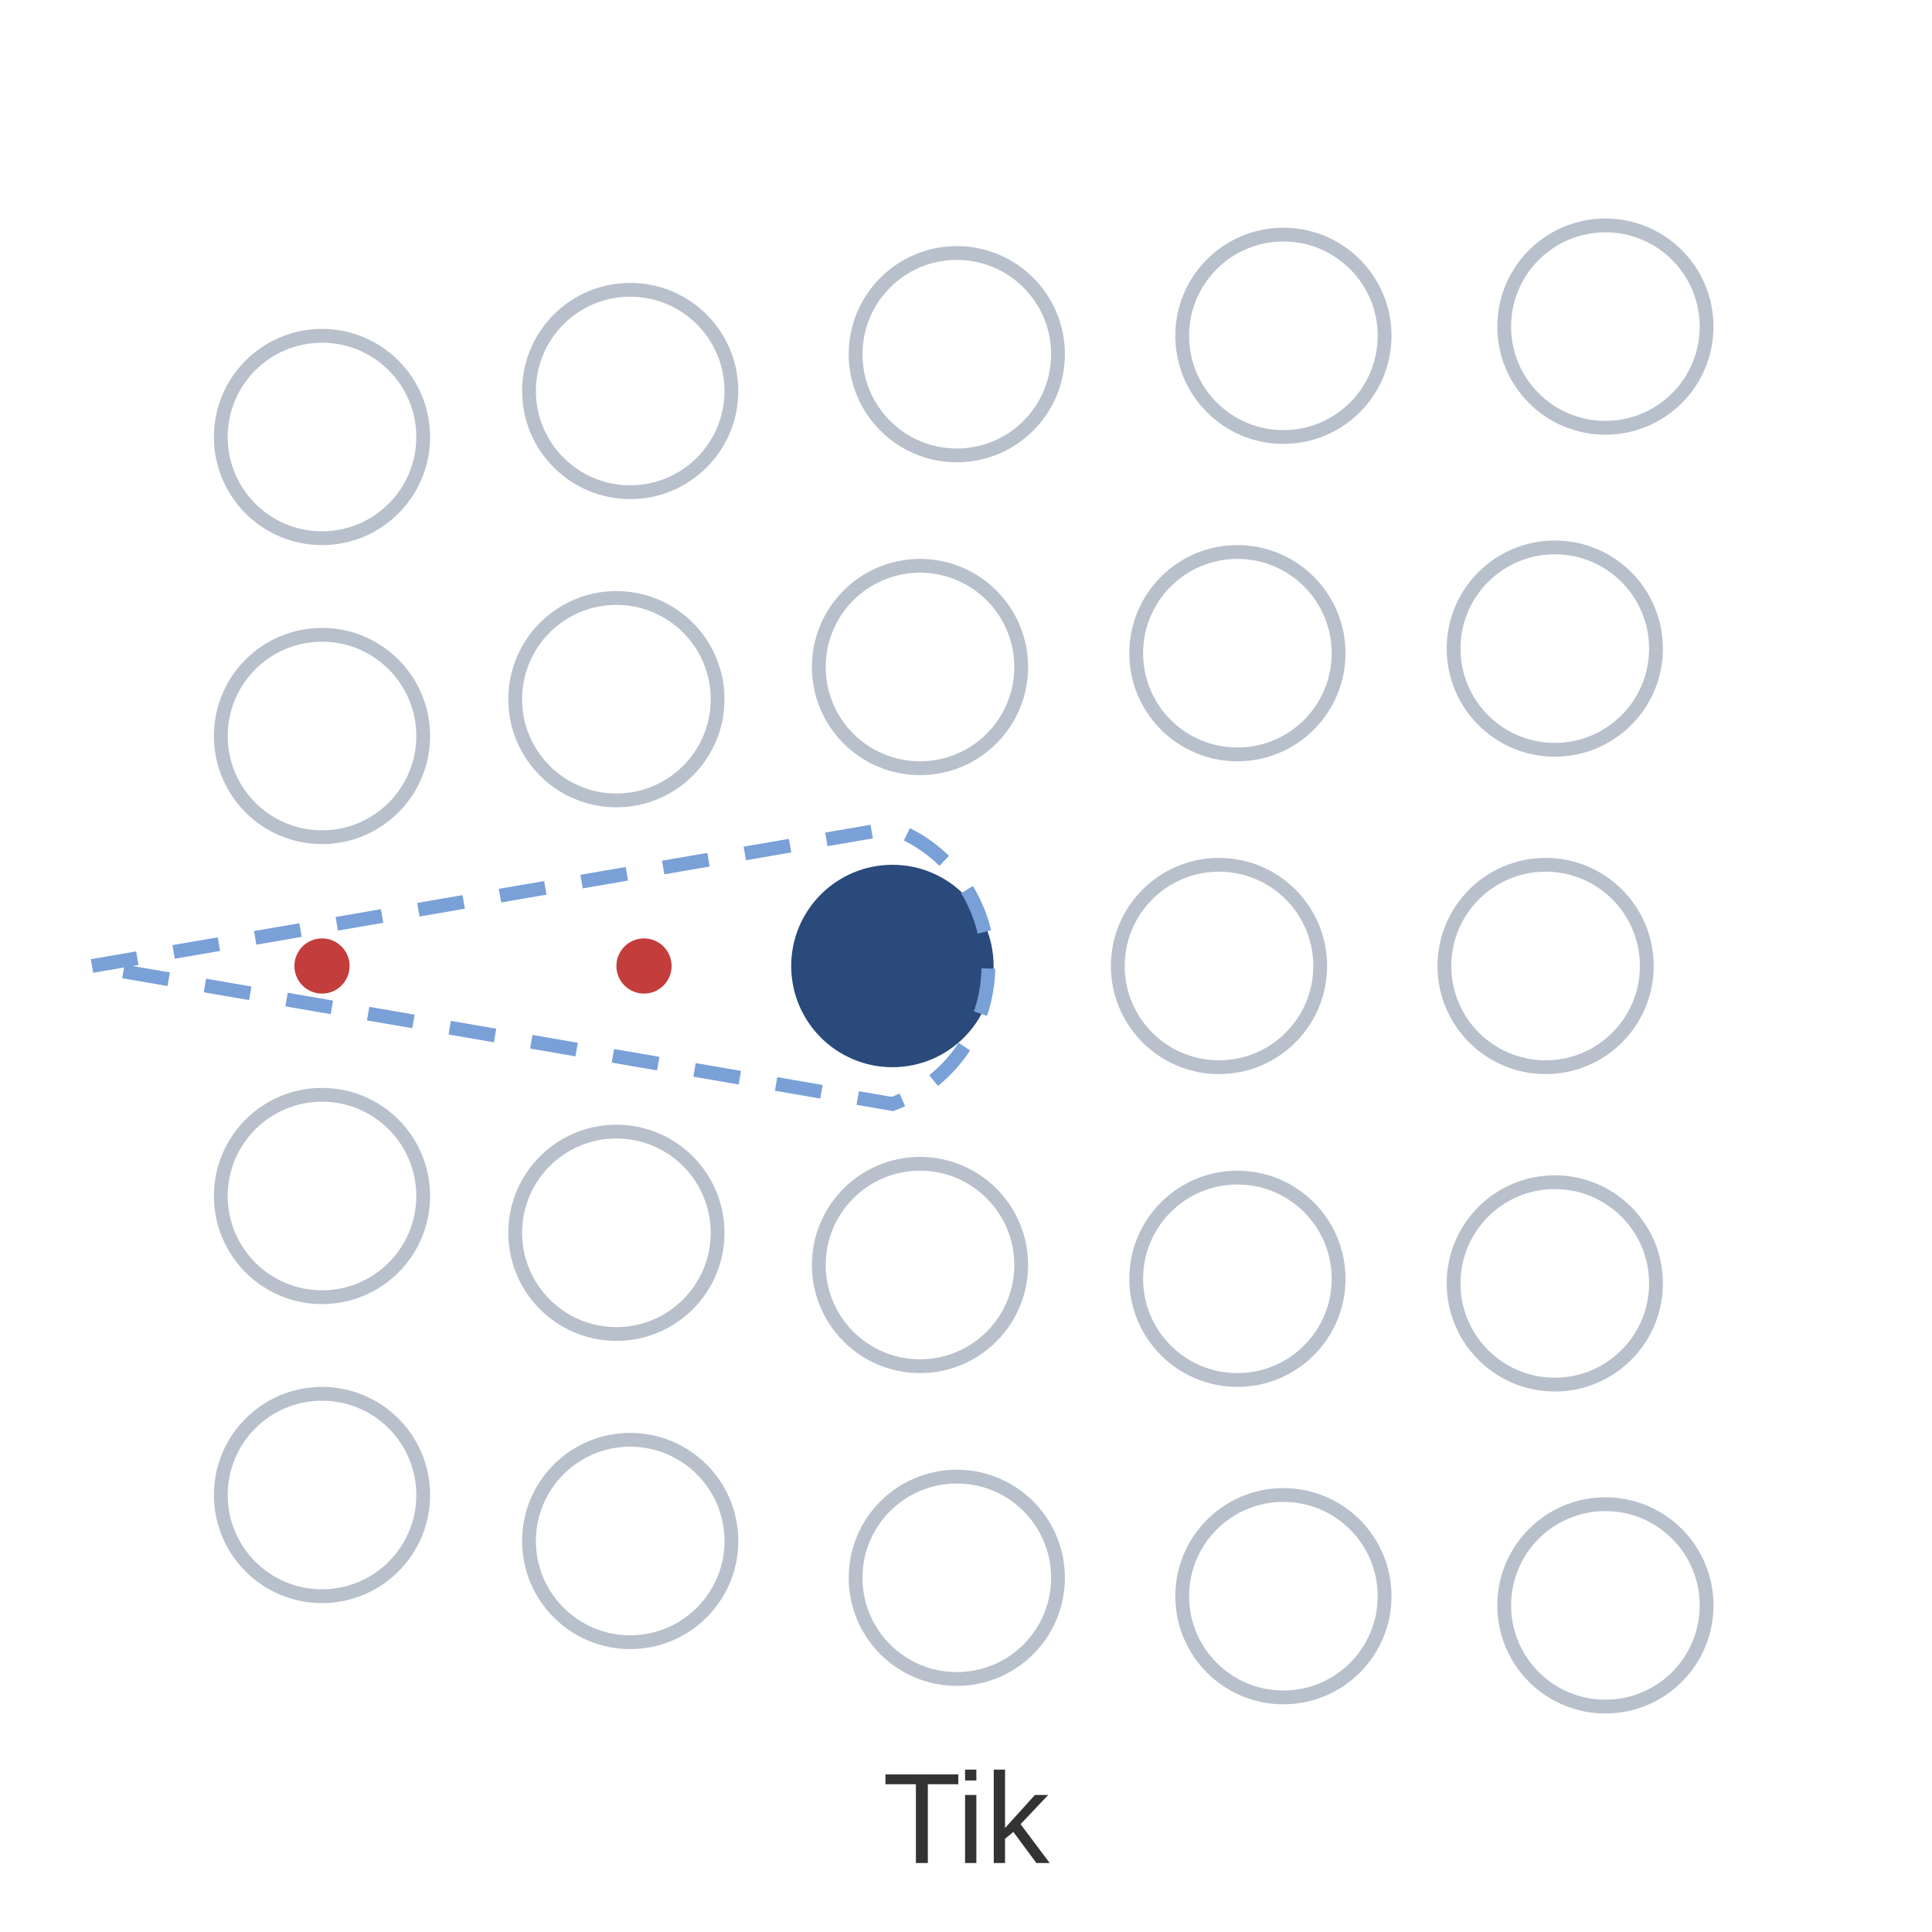
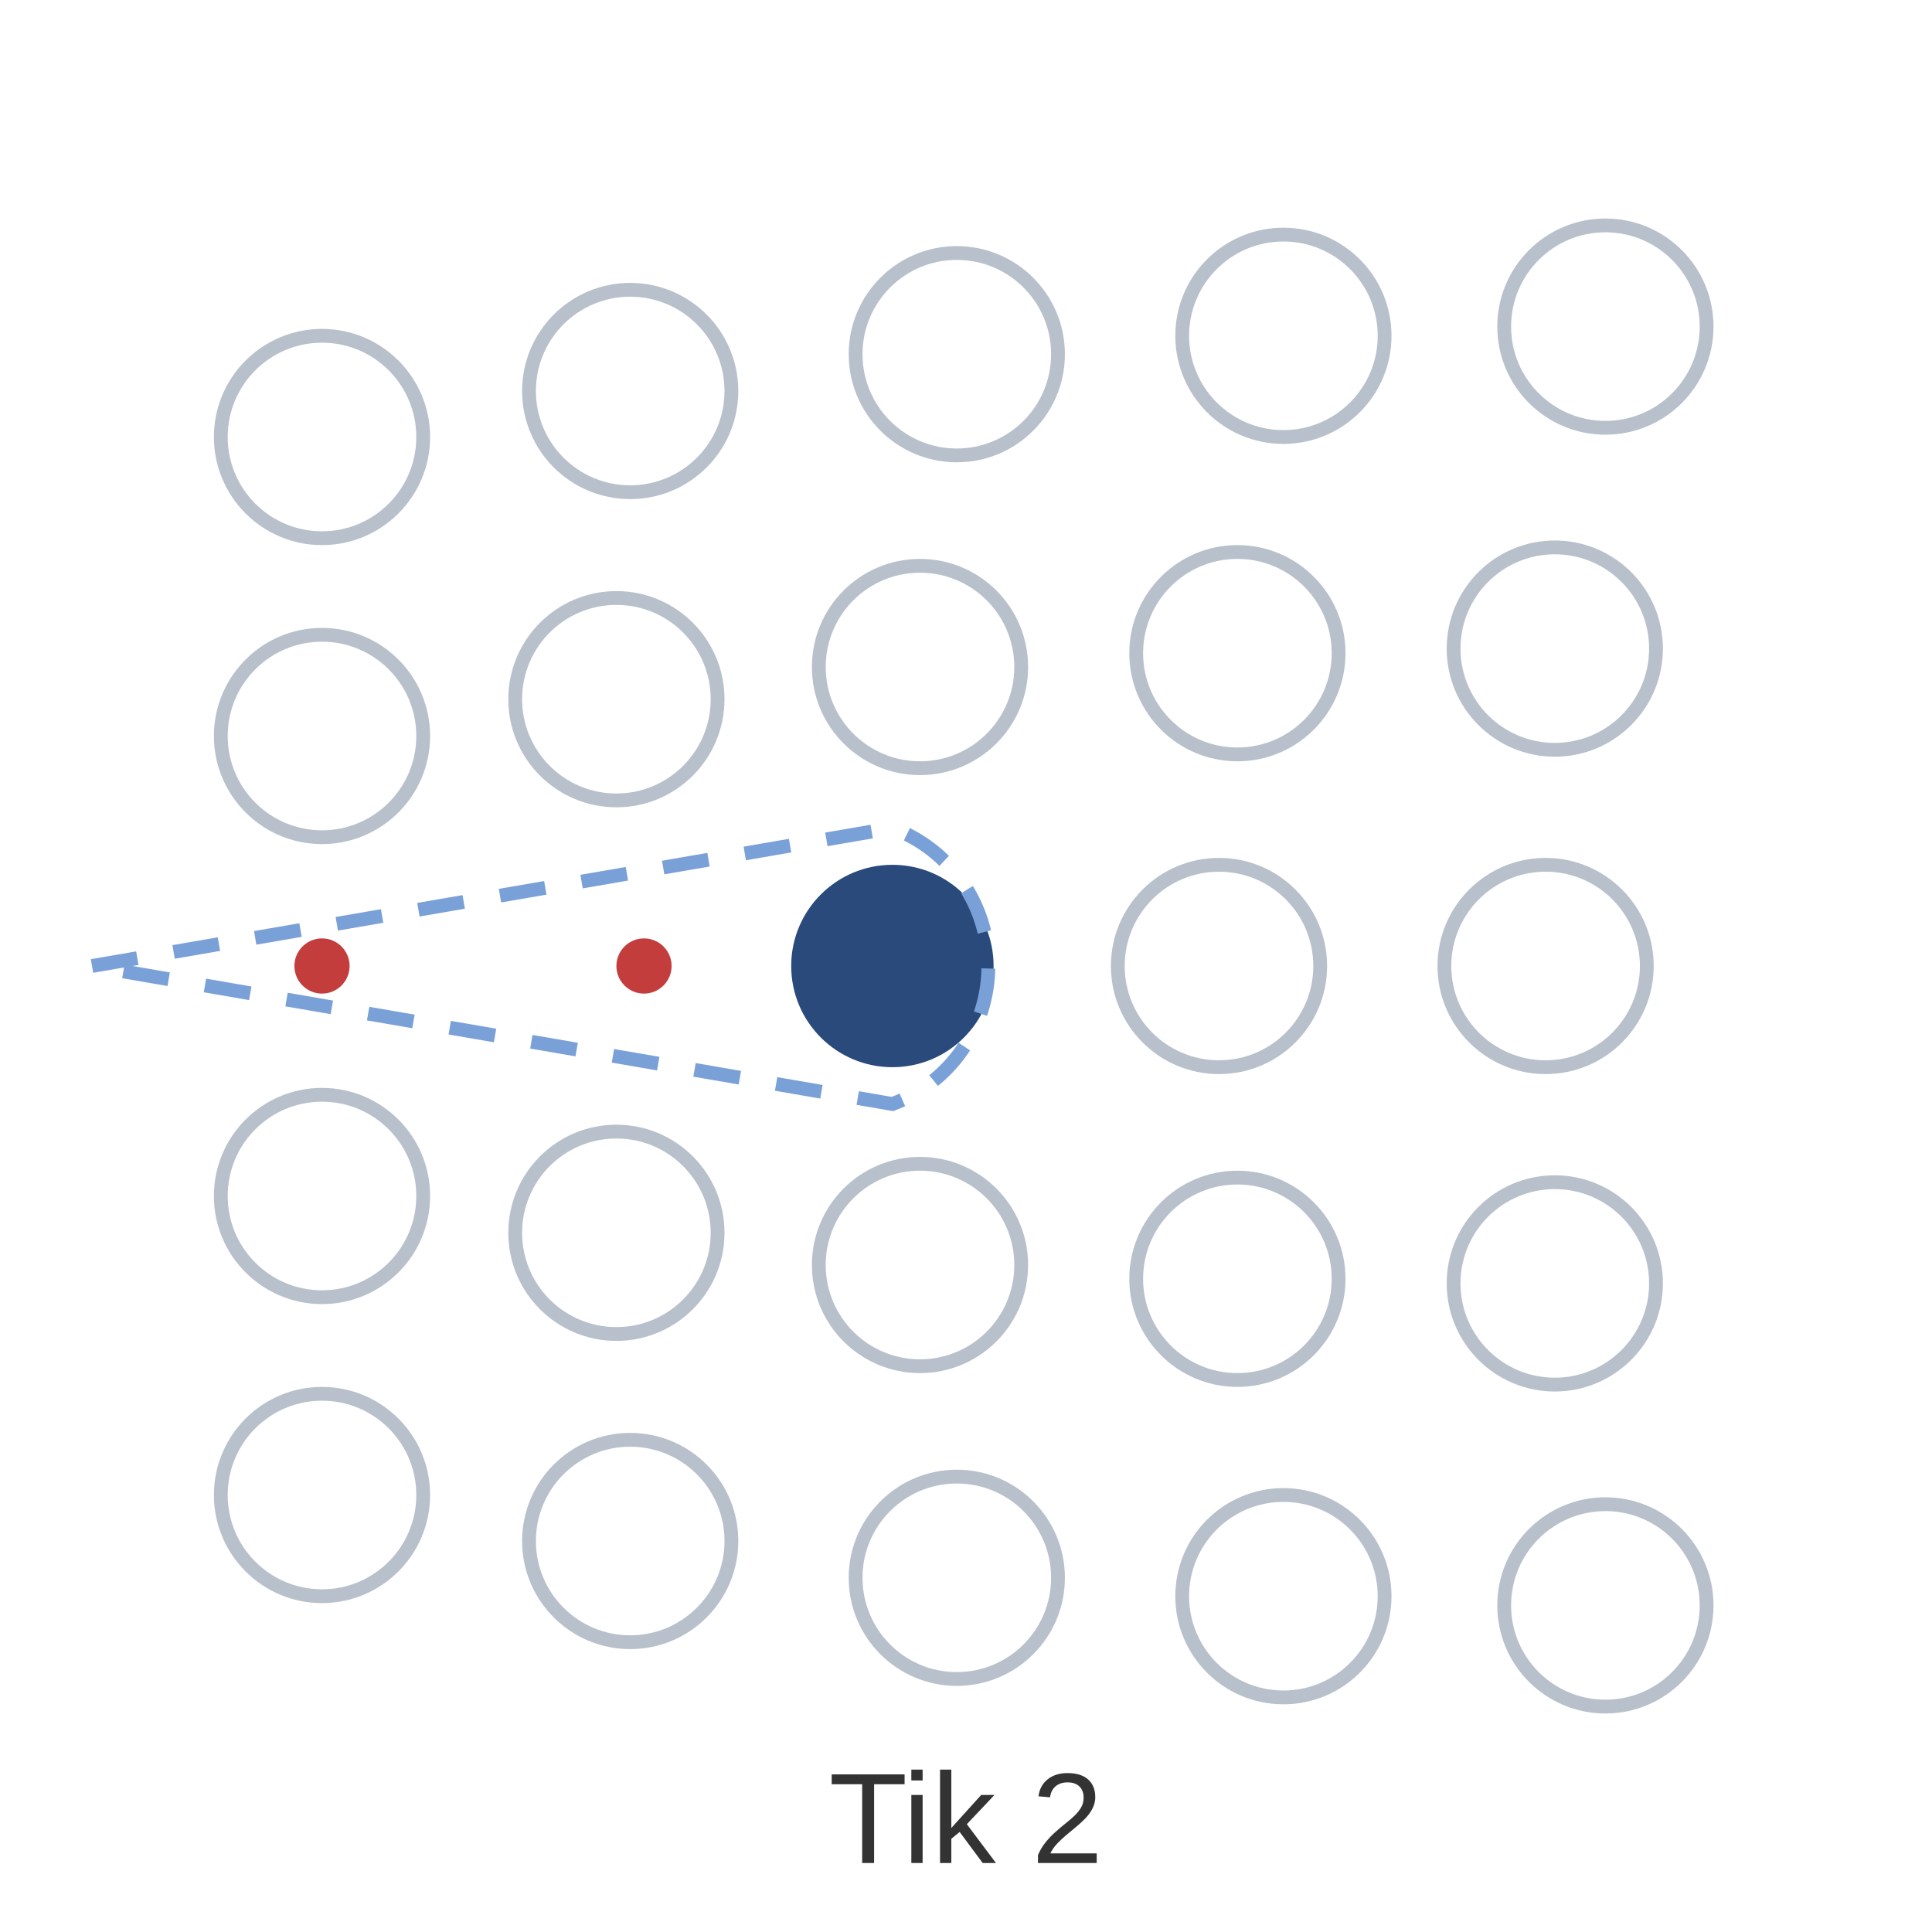
<svg xmlns="http://www.w3.org/2000/svg" width="420" height="420" viewBox="0 0 420 420">
  <rect width="100%" height="100%" fill="white" />
  <g fill="none" stroke="#b8c0cc" stroke-width="3">
    <circle cx="70" cy="95" r="22" />
    <circle cx="137" cy="85" r="22" />
    <circle cx="208" cy="77" r="22" />
    <circle cx="279" cy="73" r="22" />
    <circle cx="349" cy="71" r="22" />
    <circle cx="70" cy="160" r="22" />
    <circle cx="134" cy="152" r="22" />
    <circle cx="200" cy="145" r="22" />
    <circle cx="269" cy="142" r="22" />
    <circle cx="338" cy="141" r="22" />
    <circle cx="265" cy="210" r="22" />
    <circle cx="336" cy="210" r="22" />
    <circle cx="70" cy="260" r="22" />
    <circle cx="134" cy="268" r="22" />
    <circle cx="200" cy="275" r="22" />
    <circle cx="269" cy="278" r="22" />
    <circle cx="338" cy="279" r="22" />
    <circle cx="70" cy="325" r="22" />
    <circle cx="137" cy="335" r="22" />
    <circle cx="208" cy="343" r="22" />
    <circle cx="279" cy="347" r="22" />
    <circle cx="349" cy="349" r="22" />
  </g>
  <circle cx="194" cy="210" r="22" fill="#294a7a" />
  <circle cx="140" cy="210" r="6" fill="#c43d3d" />
  <circle cx="70" cy="210" r="6" fill="#c43d3d" />
  <path d="   M 20 210   L 194 180   A 32 32 0 0 1 194 240   Z" fill="none" stroke="#7aa0d8" stroke-width="3" stroke-dasharray="10 8" />
  <text x="210" y="405" text-anchor="middle" font-family="Arial, sans-serif" font-size="28" fill="#333">
-     Tik
+     Tik 2
  </text>
</svg>
